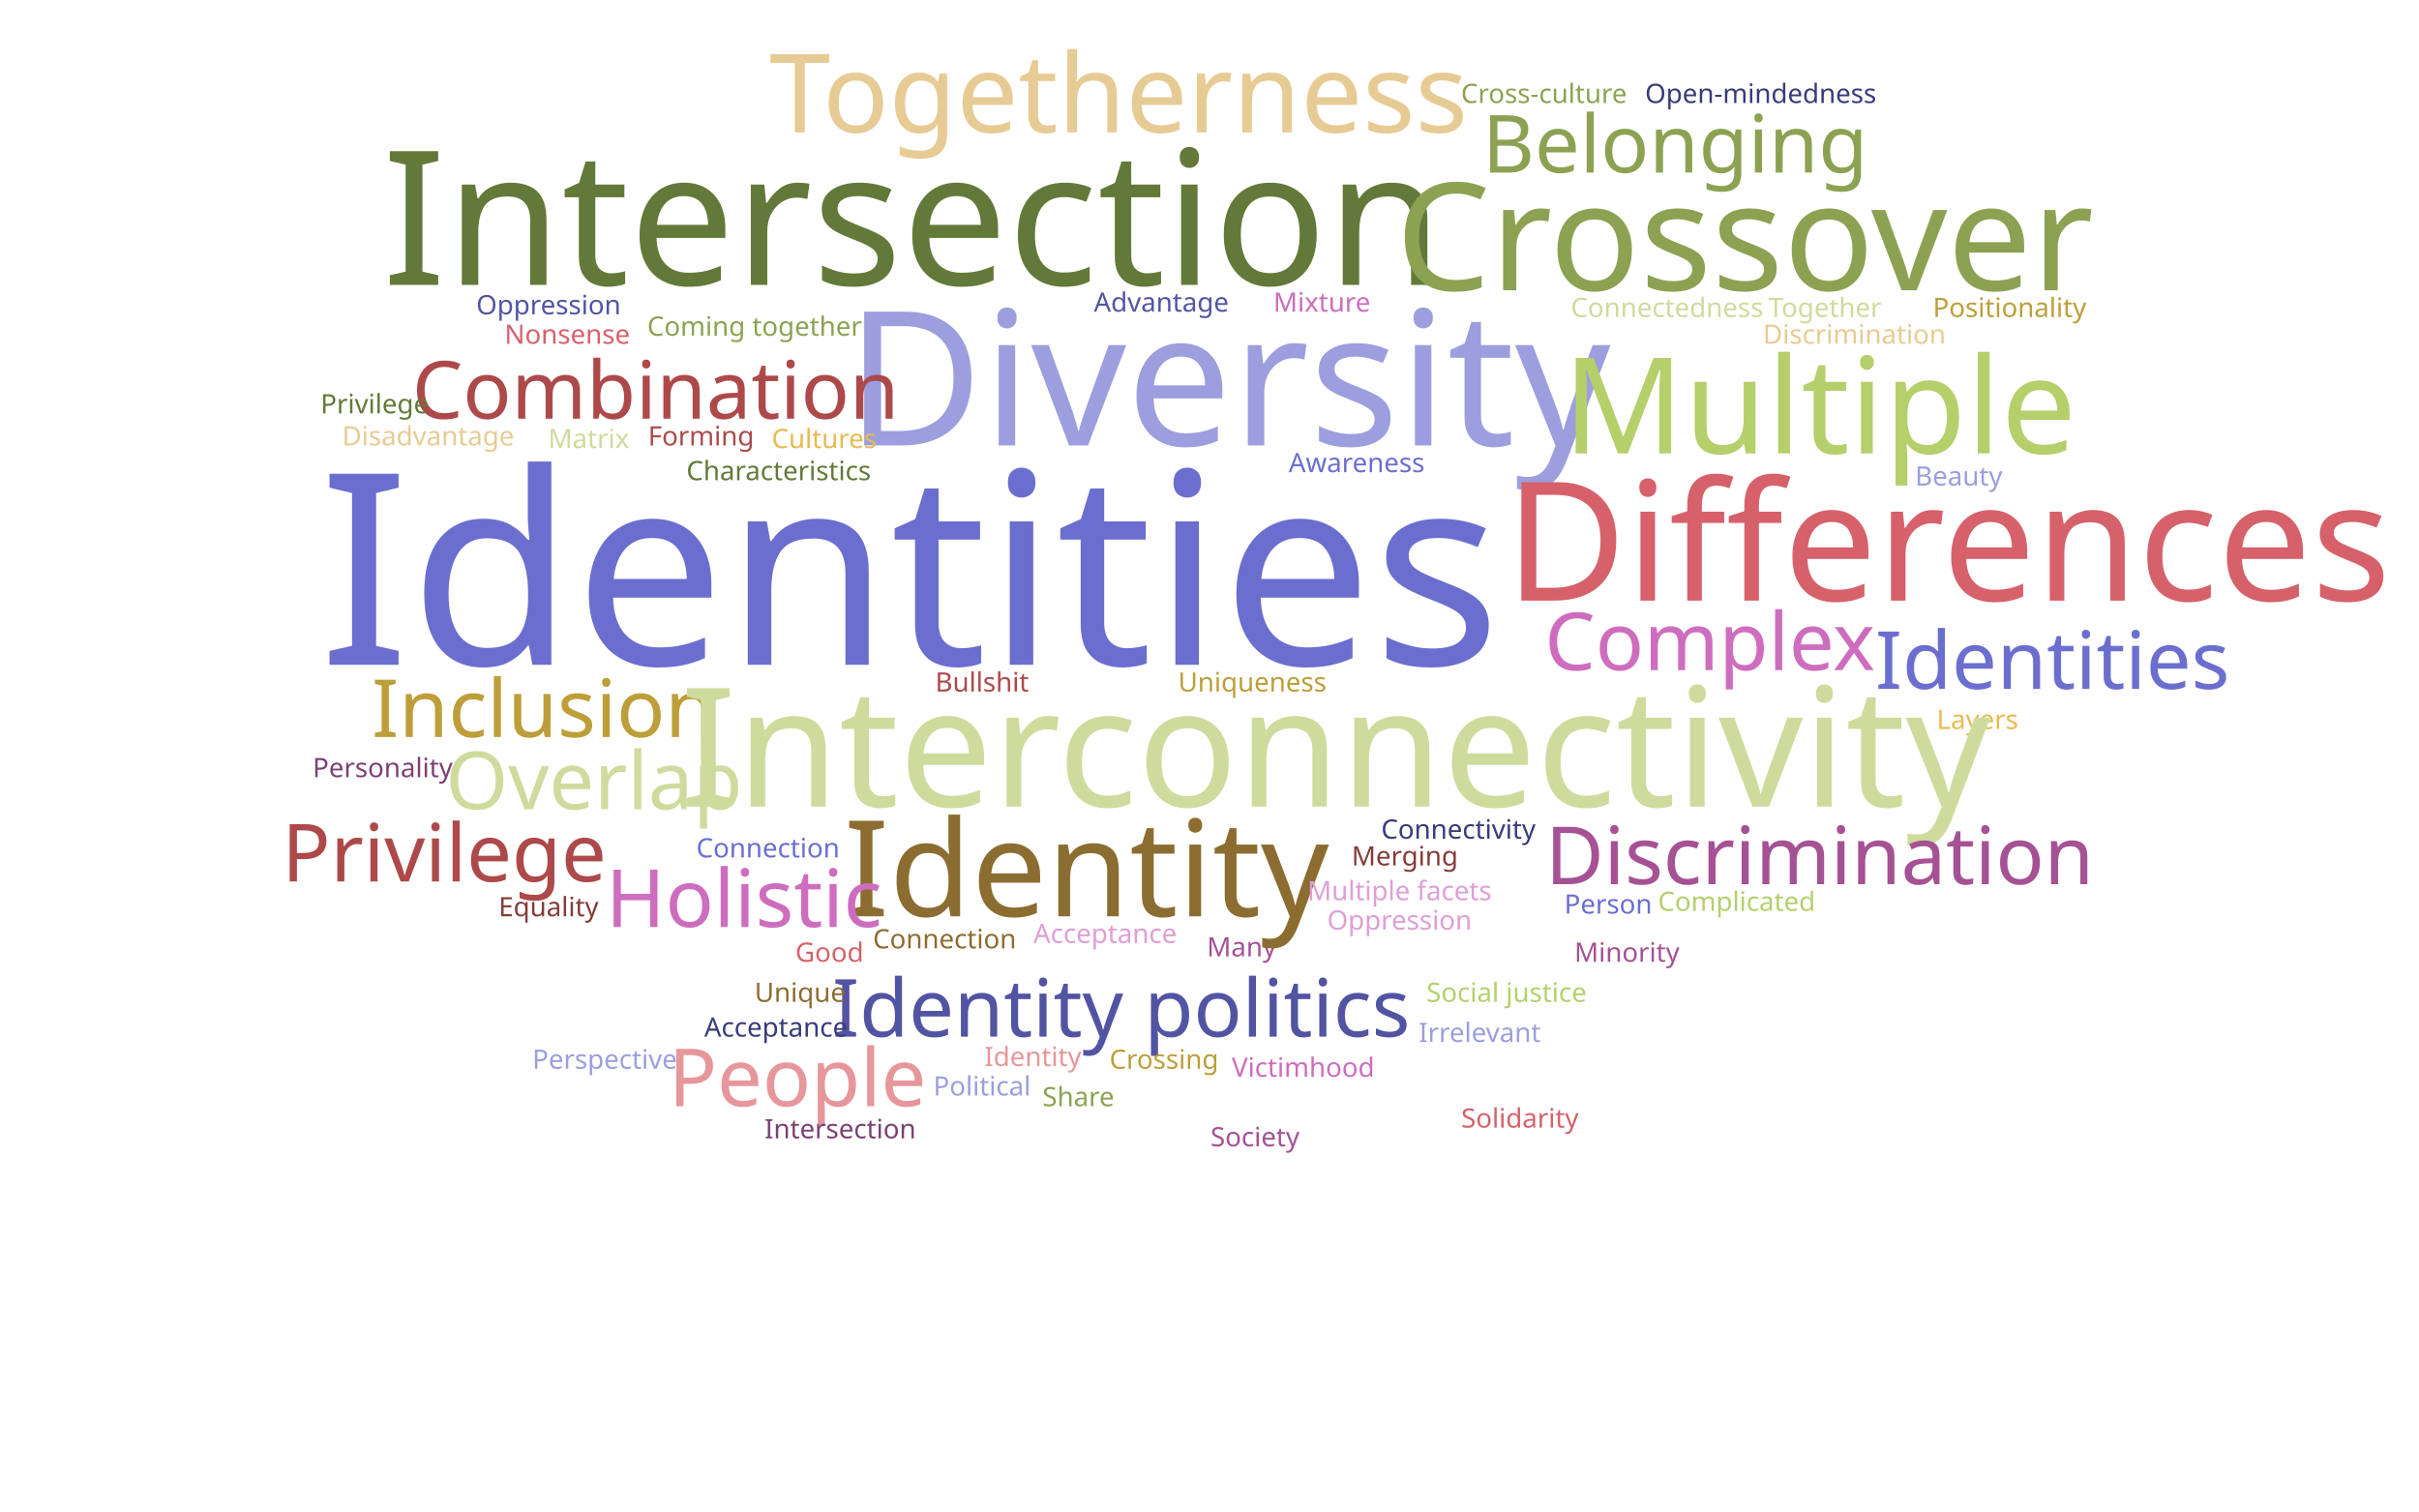
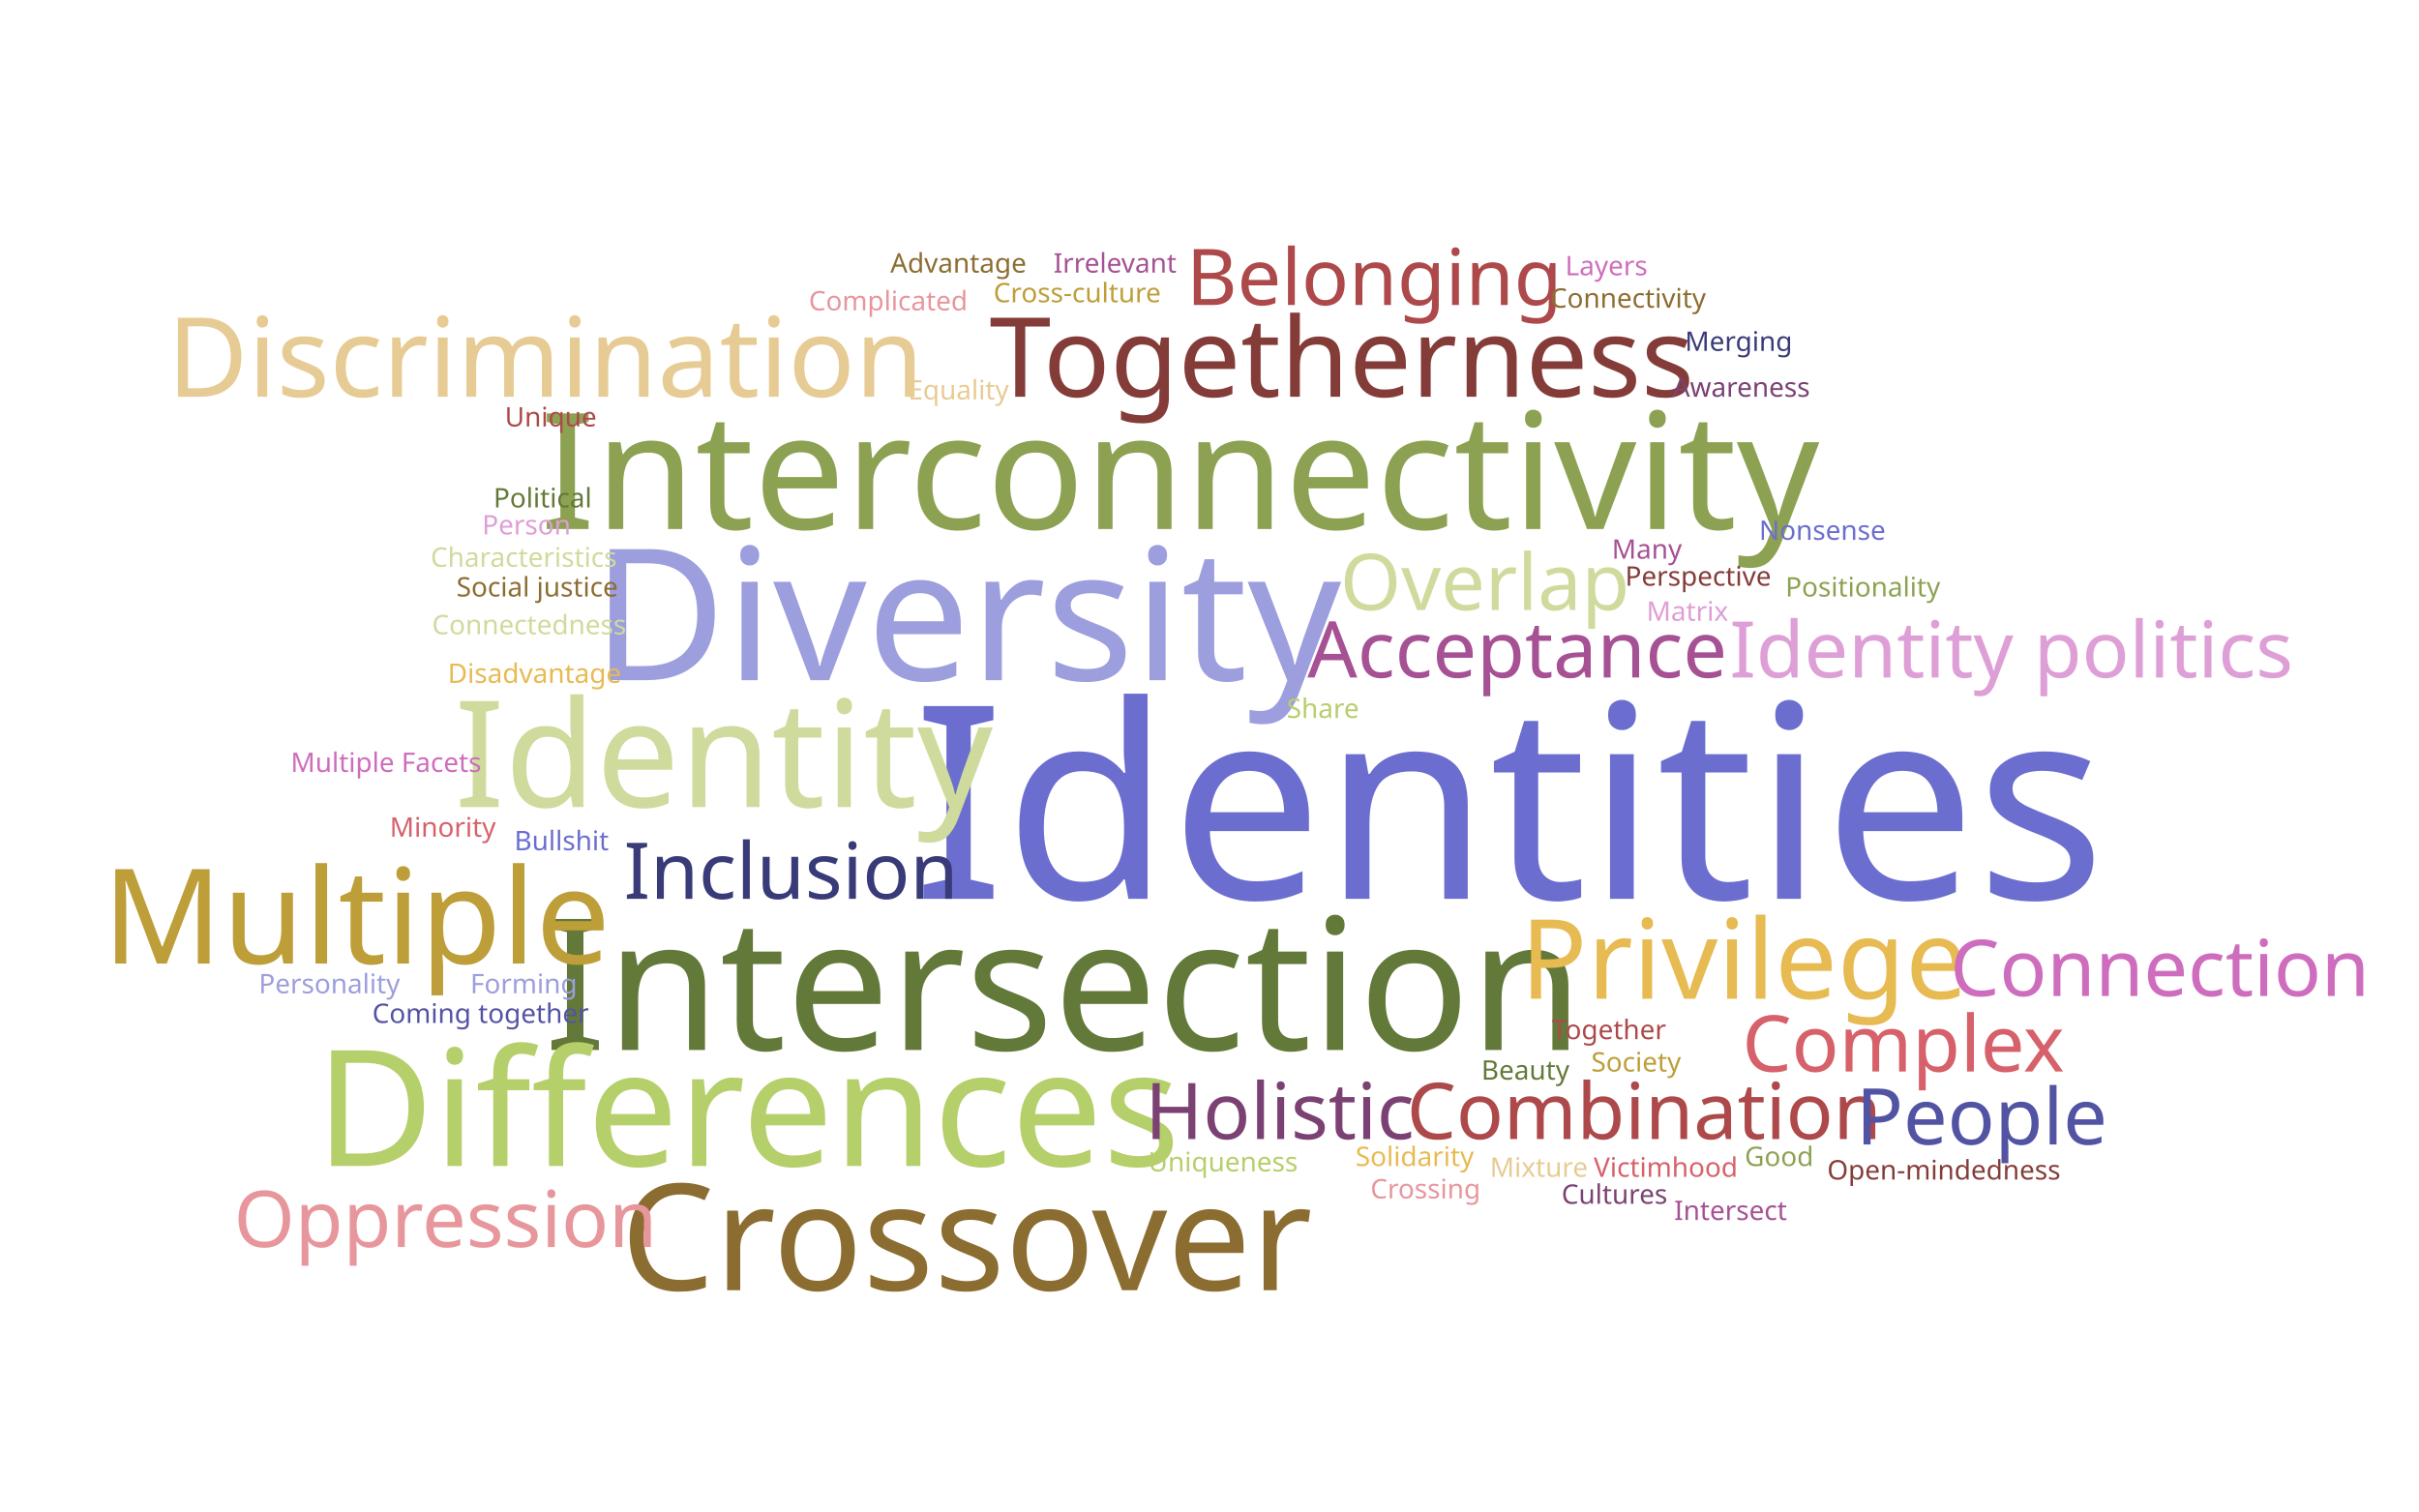
<svg xmlns="http://www.w3.org/2000/svg" width="960" height="600" version="1.1">
  <g />
-   <g transform="translate(480,300)scale(1.061947,1.061947)">
-     <text text-anchor="middle" transform="translate(-230,20)" style="font-size: 30px; font-family: Impact; fill: rgb(206, 219, 156);">Overlap</text>
-     <text text-anchor="middle" transform="translate(12,75)" style="font-size: 10px; font-family: Impact; fill: rgb(165, 81, 148);">Many</text>
-     <text text-anchor="middle" transform="translate(-112,-34)" style="font-size: 100px; font-family: Impact; fill: rgb(107, 110, 207);">Identities</text>
-     <text text-anchor="middle" transform="translate(7,-116)" style="font-size: 70px; font-family: Impact; fill: rgb(156, 158, 222);">Diversity</text>
-     <text text-anchor="middle" transform="translate(-111,-176)" style="font-size: 70px; font-family: Impact; fill: rgb(99, 121, 57);">Intersection</text>
-     <text text-anchor="middle" transform="translate(200,-174)" style="font-size: 56px; font-family: Impact; fill: rgb(140, 162, 82);">Crossover</text>
-     <text text-anchor="middle" transform="translate(228,-113)" style="font-size: 50px; font-family: Impact; fill: rgb(181, 207, 107);">Multiple</text>
-     <text text-anchor="middle" transform="translate(-249,-7)" style="font-size: 30px; font-family: Impact; fill: rgb(189, 158, 57);">Inclusion</text>
-     <text text-anchor="middle" transform="translate(287,-10)" style="font-size: 10px; font-family: Impact; fill: rgb(231, 186, 82);">Layers</text>
-     <text text-anchor="middle" transform="translate(-34,-233)" style="font-size: 41px; font-family: Impact; fill: rgb(231, 203, 148);">Togetherness</text>
-     <text text-anchor="middle" transform="translate(276,-58)" style="font-size: 62px; font-family: Impact; fill: rgb(214, 97, 107);">Differences</text>
-     <text text-anchor="middle" transform="translate(-154,131)" style="font-size: 30px; font-family: Impact; fill: rgb(231, 150, 156);">People</text>
-     <text text-anchor="middle" transform="translate(187,-32)" style="font-size: 30px; font-family: Impact; fill: rgb(206, 109, 189);">Complex</text>
-     <text text-anchor="middle" transform="translate(-165,38)" style="font-size: 10px; font-family: Impact; fill: rgb(107, 110, 207);">Connection</text>
-     <text text-anchor="middle" transform="translate(-85,127)" style="font-size: 10px; font-family: Impact; fill: rgb(156, 158, 222);">Political</text>
-     <text text-anchor="middle" transform="translate(174,-218)" style="font-size: 30px; font-family: Impact; fill: rgb(140, 162, 82);">Belonging</text>
-     <text text-anchor="middle" transform="translate(-232,-115)" style="font-size: 10px; font-family: Impact; fill: rgb(206, 219, 156);">Matrix</text>
-     <text text-anchor="middle" transform="translate(299,-164)" style="font-size: 10px; font-family: Impact; fill: rgb(189, 158, 57);">Positionality</text>
-     <text text-anchor="middle" transform="translate(-292,-116)" style="font-size: 10px; font-family: Impact; fill: rgb(231, 203, 148);">Disadvantage</text>
-     <text text-anchor="middle" transform="translate(73,41)" style="font-size: 10px; font-family: Impact; fill: rgb(132, 60, 57);">Merging</text>
-     <text text-anchor="middle" transform="translate(-286,47)" style="font-size: 30px; font-family: Impact; fill: rgb(173, 73, 74);">Privilege</text>
-     <text text-anchor="middle" transform="translate(116,139)" style="font-size: 10px; font-family: Impact; fill: rgb(214, 97, 107);">Solidarity</text>
-     <text text-anchor="middle" transform="translate(35,120)" style="font-size: 10px; font-family: Impact; fill: rgb(206, 109, 189);">Victimhood</text>
-     <text text-anchor="middle" transform="translate(71,65)" style="font-size: 10px; font-family: Impact; fill: rgb(222, 158, 214);">Oppression</text>
-     <text text-anchor="middle" transform="translate(101,107)" style="font-size: 10px; font-family: Impact; fill: rgb(156, 158, 222);">Irrelevant</text>
-     <text text-anchor="middle" transform="translate(-85,-24)" style="font-size: 10px; font-family: Impact; fill: rgb(173, 73, 74);">Bullshit</text>
-     <text text-anchor="middle" transform="translate(-240,-154)" style="font-size: 10px; font-family: Impact; fill: rgb(214, 97, 107);">Nonsense</text>
-     <text text-anchor="middle" transform="translate(17,146)" style="font-size: 10px; font-family: Impact; fill: rgb(165, 81, 148);">Society</text>
-     <text text-anchor="middle" transform="translate(93,31)" style="font-size: 10px; font-family: Impact; fill: rgb(57, 59, 121);">Connectivity</text>
-     <text text-anchor="middle" transform="translate(47,19)" style="font-size: 62px; font-family: Impact; fill: rgb(206, 219, 156);">Interconnectivity</text>
-     <text text-anchor="middle" transform="translate(-33,105)" style="font-size: 30px; font-family: Impact; fill: rgb(82, 84, 163);">Identity politics</text>
-     <text text-anchor="middle" transform="translate(315,-25)" style="font-size: 30px; font-family: Impact; fill: rgb(107, 110, 207);">Identities </text>
-     <text text-anchor="middle" transform="translate(125,-244)" style="font-size: 10px; font-family: Impact; fill: rgb(140, 162, 82);">Cross-culture</text>
-     <text text-anchor="middle" transform="translate(-46,60)rotate(0)" style="font-size: 50px; font-family: Impact; fill: rgb(140, 109, 49);">Identity</text>
-     <text text-anchor="middle" transform="translate(-207,-126)rotate(0)" style="font-size: 30px; font-family: Impact; fill: rgb(173, 73, 74);">Combination</text>
-     <text text-anchor="middle" transform="translate(228,48)rotate(0)" style="font-size: 30px; font-family: Impact; fill: rgb(165, 81, 148);">Discrimination</text>
-     <text text-anchor="middle" transform="translate(-174,64)rotate(0)" style="font-size: 30px; font-family: Impact; fill: rgb(206, 109, 189);">Holistic </text>
-     <text text-anchor="middle" transform="translate(-39,70)rotate(0)" style="font-size: 10px; font-family: Impact; fill: rgb(222, 158, 214);">Acceptance</text>
-     <text text-anchor="middle" transform="translate(-162,105)rotate(0)" style="font-size: 10px; font-family: Impact; fill: rgb(57, 59, 121);">Acceptance </text>
-     <text text-anchor="middle" transform="translate(-18,-166)rotate(0)" style="font-size: 10px; font-family: Impact; fill: rgb(82, 84, 163);">Advantage </text>
-     <text text-anchor="middle" transform="translate(55,-106)rotate(0)" style="font-size: 10px; font-family: Impact; fill: rgb(107, 110, 207);">Awareness</text>
-     <text text-anchor="middle" transform="translate(280,-101)rotate(0)" style="font-size: 10px; font-family: Impact; fill: rgb(156, 158, 222);">Beauty</text>
-     <text text-anchor="middle" transform="translate(-161,-103)rotate(0)" style="font-size: 10px; font-family: Impact; fill: rgb(99, 121, 57);">Characteristics</text>
-     <text text-anchor="middle" transform="translate(-170,-157)rotate(0)" style="font-size: 10px; font-family: Impact; fill: rgb(140, 162, 82);">Coming together</text>
-     <text text-anchor="middle" transform="translate(197,58)rotate(0)" style="font-size: 10px; font-family: Impact; fill: rgb(181, 207, 107);">Complicated</text>
-     <text text-anchor="middle" transform="translate(171,-164)rotate(0)" style="font-size: 10px; font-family: Impact; fill: rgb(206, 219, 156);">Connectedness</text>
-     <text text-anchor="middle" transform="translate(-99,72)rotate(0)" style="font-size: 10px; font-family: Impact; fill: rgb(140, 109, 49);">Connection </text>
-     <text text-anchor="middle" transform="translate(-17,117)rotate(0)" style="font-size: 10px; font-family: Impact; fill: rgb(189, 158, 57);">Crossing</text>
-     <text text-anchor="middle" transform="translate(-144,-115)rotate(0)" style="font-size: 10px; font-family: Impact; fill: rgb(231, 186, 82);">Cultures</text>
-     <text text-anchor="middle" transform="translate(241,-154)rotate(0)" style="font-size: 10px; font-family: Impact; fill: rgb(231, 203, 148);">Discrimination </text>
-     <text text-anchor="middle" transform="translate(-247,60)rotate(0)" style="font-size: 10px; font-family: Impact; fill: rgb(132, 60, 57);">Equality</text>
-     <text text-anchor="middle" transform="translate(-190,-116)rotate(0)" style="font-size: 10px; font-family: Impact; fill: rgb(173, 73, 74);">Forming</text>
-     <text text-anchor="middle" transform="translate(-142,77)rotate(0)" style="font-size: 10px; font-family: Impact; fill: rgb(214, 97, 107);">Good</text>
-     <text text-anchor="middle" transform="translate(-66,116)rotate(0)" style="font-size: 10px; font-family: Impact; fill: rgb(231, 150, 156);">Identity </text>
-     <text text-anchor="middle" transform="translate(-138,143)rotate(0)" style="font-size: 10px; font-family: Impact; fill: rgb(123, 65, 115);">Intersection </text>
-     <text text-anchor="middle" transform="translate(156,77)rotate(0)" style="font-size: 10px; font-family: Impact; fill: rgb(165, 81, 148);">Minority </text>
-     <text text-anchor="middle" transform="translate(42,-166)rotate(0)" style="font-size: 10px; font-family: Impact; fill: rgb(206, 109, 189);">Mixture</text>
-     <text text-anchor="middle" transform="translate(71,54)rotate(0)" style="font-size: 10px; font-family: Impact; fill: rgb(222, 158, 214);">Multiple facets</text>
-     <text text-anchor="middle" transform="translate(206,-244)rotate(0)" style="font-size: 10px; font-family: Impact; fill: rgb(57, 59, 121);">Open-mindedness</text>
-     <text text-anchor="middle" transform="translate(-247,-165)rotate(0)" style="font-size: 10px; font-family: Impact; fill: rgb(82, 84, 163);">Oppression </text>
-     <text text-anchor="middle" transform="translate(149,59)rotate(0)" style="font-size: 10px; font-family: Impact; fill: rgb(107, 110, 207);">Person</text>
-     <text text-anchor="middle" transform="translate(-309,8)rotate(0)" style="font-size: 10px; font-family: Impact; fill: rgb(123, 65, 115);">Personality</text>
-     <text text-anchor="middle" transform="translate(-226,117)rotate(0)" style="font-size: 10px; font-family: Impact; fill: rgb(156, 158, 222);">Perspective</text>
-     <text text-anchor="middle" transform="translate(-312,-128)rotate(0)" style="font-size: 10px; font-family: Impact; fill: rgb(99, 121, 57);">Privilege </text>
-     <text text-anchor="middle" transform="translate(-49,131)rotate(0)" style="font-size: 10px; font-family: Impact; fill: rgb(140, 162, 82);">Share</text>
-     <text text-anchor="middle" transform="translate(111,92)rotate(0)" style="font-size: 10px; font-family: Impact; fill: rgb(181, 207, 107);">Social justice</text>
-     <text text-anchor="middle" transform="translate(230,-164)rotate(0)" style="font-size: 10px; font-family: Impact; fill: rgb(206, 219, 156);">Together </text>
-     <text text-anchor="middle" transform="translate(-153,92)rotate(0)" style="font-size: 10px; font-family: Impact; fill: rgb(140, 109, 49);">Unique</text>
-     <text text-anchor="middle" transform="translate(16,-24)rotate(0)" style="font-size: 10px; font-family: Impact; fill: rgb(189, 158, 57);">Uniqueness</text>
+   <g transform="translate(480,300)scale(1.071429,1.071429)">
+     <text text-anchor="middle" transform="translate(102,-54)" style="font-size: 29px; font-family: Impact; fill: rgb(206, 219, 156);">Overlap</text>
+     <text text-anchor="middle" transform="translate(161,142)" style="font-size: 29px; font-family: Impact; fill: rgb(173, 73, 74);">Combination</text>
+     <text text-anchor="middle" transform="translate(162,-73)" style="font-size: 10px; font-family: Impact; fill: rgb(165, 81, 148);">Many</text>
+     <text text-anchor="middle" transform="translate(-93,-179)" style="font-size: 10px; font-family: Impact; fill: rgb(140, 109, 49);">Advantage</text>
+     <text text-anchor="middle" transform="translate(111,53)" style="font-size: 100px; font-family: Impact; fill: rgb(107, 110, 207);">Identities</text>
+     <text text-anchor="middle" transform="translate(-90,-28)" style="font-size: 68px; font-family: Impact; fill: rgb(156, 158, 222);">Diversity</text>
+     <text text-anchor="middle" transform="translate(-54,109)" style="font-size: 68px; font-family: Impact; fill: rgb(99, 121, 57);">Intersection</text>
+     <text text-anchor="middle" transform="translate(-11,-84)" style="font-size: 60px; font-family: Impact; fill: rgb(140, 162, 82);">Interconnectivity</text>
+     <text text-anchor="middle" transform="translate(-171,152)" style="font-size: 60px; font-family: Impact; fill: rgb(181, 207, 107);">Differences</text>
+     <text text-anchor="middle" transform="translate(-180,19)" style="font-size: 55px; font-family: Impact; fill: rgb(206, 219, 156);">Identity</text>
+     <text text-anchor="middle" transform="translate(-90,198)" style="font-size: 55px; font-family: Impact; fill: rgb(140, 109, 49);">Crossover</text>
+     <text text-anchor="middle" transform="translate(-316,77)" style="font-size: 49px; font-family: Impact; fill: rgb(189, 158, 57);">Multiple</text>
+     <text text-anchor="middle" transform="translate(198,90)" style="font-size: 41px; font-family: Impact; fill: rgb(231, 186, 82);">Privilege</text>
+     <text text-anchor="middle" transform="translate(-246,-133)" style="font-size: 41px; font-family: Impact; fill: rgb(231, 203, 148);">Discrimination</text>
+     <text text-anchor="middle" transform="translate(49,-133)" style="font-size: 41px; font-family: Impact; fill: rgb(132, 60, 57);">Togetherness</text>
+     <text text-anchor="middle" transform="translate(61,-167)" style="font-size: 29px; font-family: Impact; fill: rgb(173, 73, 74);">Belonging</text>
+     <text text-anchor="middle" transform="translate(257,117)" style="font-size: 29px; font-family: Impact; fill: rgb(214, 97, 107);">Complex</text>
+     <text text-anchor="middle" transform="translate(-283,182)" style="font-size: 29px; font-family: Impact; fill: rgb(231, 150, 156);">Oppression</text>
+     <text text-anchor="middle" transform="translate(26,142)" style="font-size: 29px; font-family: Impact; fill: rgb(123, 65, 115);">Holistic</text>
+     <text text-anchor="middle" transform="translate(114,-29)" style="font-size: 29px; font-family: Impact; fill: rgb(165, 81, 148);">Acceptance</text>
+     <text text-anchor="middle" transform="translate(352,89)" style="font-size: 29px; font-family: Impact; fill: rgb(206, 109, 189);">Connection</text>
+     <text text-anchor="middle" transform="translate(297,-29)" style="font-size: 29px; font-family: Impact; fill: rgb(222, 158, 214);">Identity politics</text>
+     <text text-anchor="middle" transform="translate(-155,53)" style="font-size: 29px; font-family: Impact; fill: rgb(57, 59, 121);">Inclusion</text>
+     <text text-anchor="middle" transform="translate(286,144)" style="font-size: 29px; font-family: Impact; fill: rgb(82, 84, 163);">People</text>
+     <text text-anchor="middle" transform="translate(-240,35)" style="font-size: 10px; font-family: Impact; fill: rgb(107, 110, 207);">Bullshit</text>
+     <text text-anchor="middle" transform="translate(-254,88)" style="font-size: 10px; font-family: Impact; fill: rgb(156, 158, 222);">Forming</text>
+     <text text-anchor="middle" transform="translate(117,120)" style="font-size: 10px; font-family: Impact; fill: rgb(99, 121, 57);">Beauty</text>
+     <text text-anchor="middle" transform="translate(211,152)" style="font-size: 10px; font-family: Impact; fill: rgb(140, 162, 82);">Good</text>
+     <text text-anchor="middle" transform="translate(42,-14)" style="font-size: 10px; font-family: Impact; fill: rgb(181, 207, 107);">Share</text>
+     <text text-anchor="middle" transform="translate(-254,-70)" style="font-size: 10px; font-family: Impact; fill: rgb(206, 219, 156);">Characteristics</text>
+     <text text-anchor="middle" transform="translate(155,-166)" style="font-size: 10px; font-family: Impact; fill: rgb(140, 109, 49);">Connectivity</text>
+     <text text-anchor="middle" transform="translate(-49,-168)" style="font-size: 10px; font-family: Impact; fill: rgb(189, 158, 57);">Cross-culture</text>
+     <text text-anchor="middle" transform="translate(-250,-27)" style="font-size: 10px; font-family: Impact; fill: rgb(231, 186, 82);">Disadvantage</text>
+     <text text-anchor="middle" transform="translate(-93,-132)" style="font-size: 10px; font-family: Impact; fill: rgb(231, 203, 148);">Equality</text>
+     <text text-anchor="middle" transform="translate(181,-63)" style="font-size: 10px; font-family: Impact; fill: rgb(132, 60, 57);">Perspective</text>
+     <text text-anchor="middle" transform="translate(148,105)" style="font-size: 10px; font-family: Impact; fill: rgb(173, 73, 74);">Together</text>
+     <text text-anchor="middle" transform="translate(-284,30)" style="font-size: 10px; font-family: Impact; fill: rgb(214, 97, 107);">Minority</text>
+     <text text-anchor="middle" transform="translate(-119,-165)" style="font-size: 10px; font-family: Impact; fill: rgb(231, 150, 156);">Complicated</text>
+     <text text-anchor="middle" transform="translate(197,-133)" style="font-size: 10px; font-family: Impact; fill: rgb(123, 65, 115);">Awareness</text>
+     <text text-anchor="middle" transform="translate(-35,-179)" style="font-size: 10px; font-family: Impact; fill: rgb(165, 81, 148);">Irrelevant</text>
+     <text text-anchor="middle" transform="translate(147,-178)" style="font-size: 10px; font-family: Impact; fill: rgb(206, 109, 189);">Layers</text>
+     <text text-anchor="middle" transform="translate(177,-50)" style="font-size: 10px; font-family: Impact; fill: rgb(222, 158, 214);">Matrix</text>
+     <text text-anchor="middle" transform="translate(196,-150)" style="font-size: 10px; font-family: Impact; fill: rgb(57, 59, 121);">Merging</text>
+     <text text-anchor="middle" transform="translate(-270,99)" style="font-size: 10px; font-family: Impact; fill: rgb(82, 84, 163);">Coming together</text>
+     <text text-anchor="middle" transform="translate(227,-80)" style="font-size: 10px; font-family: Impact; fill: rgb(107, 110, 207);">Nonsense</text>
+     <text text-anchor="middle" transform="translate(-326,88)" style="font-size: 10px; font-family: Impact; fill: rgb(156, 158, 222);">Personality</text>
+     <text text-anchor="middle" transform="translate(-247,-92)" style="font-size: 10px; font-family: Impact; fill: rgb(99, 121, 57);">Political</text>
+     <text text-anchor="middle" transform="translate(242,-59)" style="font-size: 10px; font-family: Impact; fill: rgb(140, 162, 82);">Positionality</text>
+     <text text-anchor="middle" transform="translate(5,154)" style="font-size: 10px; font-family: Impact; fill: rgb(181, 207, 107);">Uniqueness</text>
+     <text text-anchor="middle" transform="translate(-252,-45)" style="font-size: 10px; font-family: Impact; fill: rgb(206, 219, 156);">Connectedness</text>
+     <text text-anchor="middle" transform="translate(-249,-59)" style="font-size: 10px; font-family: Impact; fill: rgb(140, 109, 49);">Social justice</text>
+     <text text-anchor="middle" transform="translate(158,117)" style="font-size: 10px; font-family: Impact; fill: rgb(189, 158, 57);">Society</text>
+     <text text-anchor="middle" transform="translate(76,152)" style="font-size: 10px; font-family: Impact; fill: rgb(231, 186, 82);">Solidarity</text>
+     <text text-anchor="middle" transform="translate(122,156)" style="font-size: 10px; font-family: Impact; fill: rgb(231, 203, 148);">Mixture</text>
+     <text text-anchor="middle" transform="translate(272,157)" style="font-size: 10px; font-family: Impact; fill: rgb(132, 60, 57);">Open-mindedness</text>
+     <text text-anchor="middle" transform="translate(-244,-122)" style="font-size: 10px; font-family: Impact; fill: rgb(173, 73, 74);">Unique</text>
+     <text text-anchor="middle" transform="translate(169,156)" style="font-size: 10px; font-family: Impact; fill: rgb(214, 97, 107);">Victimhood</text>
+     <text text-anchor="middle" transform="translate(80,164)" style="font-size: 10px; font-family: Impact; fill: rgb(231, 150, 156);">Crossing</text>
+     <text text-anchor="middle" transform="translate(150,166)" style="font-size: 10px; font-family: Impact; fill: rgb(123, 65, 115);">Cultures</text>
+     <text text-anchor="middle" transform="translate(193,172)" style="font-size: 10px; font-family: Impact; fill: rgb(165, 81, 148);">Intersect</text>
+     <text text-anchor="middle" transform="translate(-305,6)" style="font-size: 10px; font-family: Impact; fill: rgb(206, 109, 189);">Multiple Facets</text>
+     <text text-anchor="middle" transform="translate(-253,-82)" style="font-size: 10px; font-family: Impact; fill: rgb(222, 158, 214);">Person</text>
  </g>
</svg>
